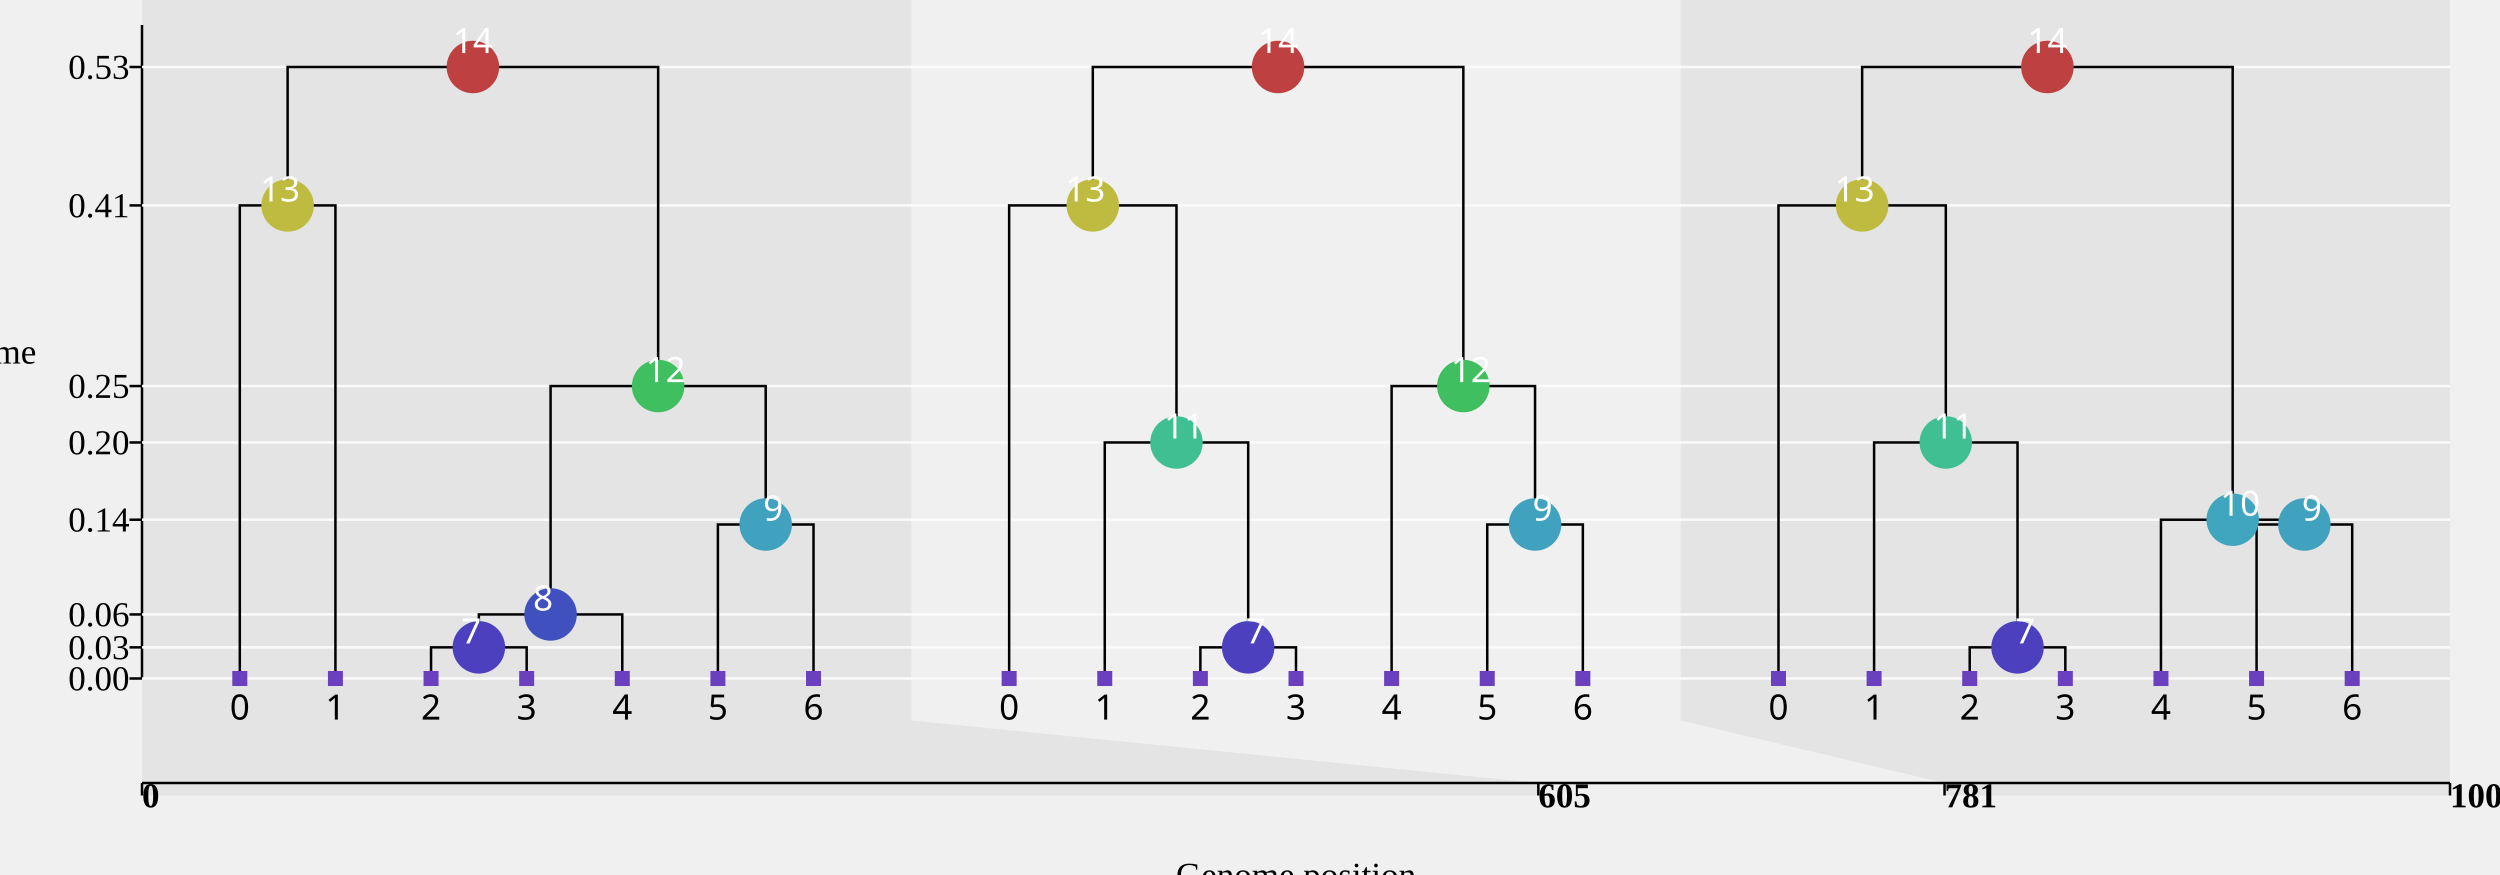
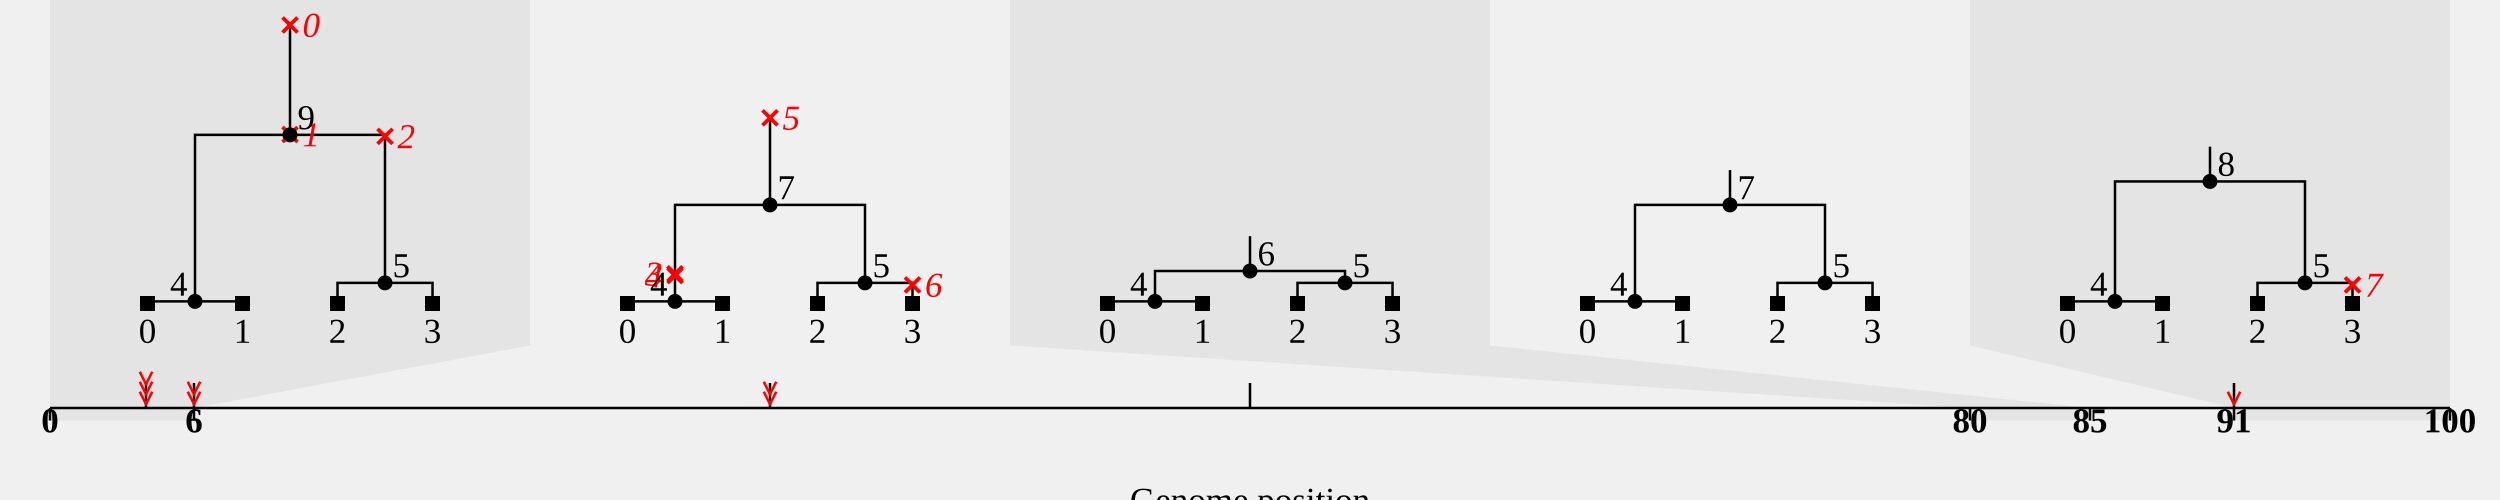
- <svg xmlns="http://www.w3.org/2000/svg" baseProfile="full" height="350" version="1.1" width="1000">
+ <svg xmlns="http://www.w3.org/2000/svg" baseProfile="full" height="200" version="1.1" width="1000">
  <defs>
-     <style type="text/css">.background path {fill: #808080; fill-opacity:0}.background path:nth-child(odd) {fill-opacity:.1}.axes {font-size: 14px}.x-axis .tick .lab {font-weight: bold}.axes, .tree {font-size: 14px; text-anchor:middle}.y-axis line.grid {stroke: #FAFAFA}.y-axis &gt; .lab text {transform: translateX(0.8em) rotate(-90deg)}.x-axis .tick g {transform: translateY(0.9em)}.x-axis &gt; .lab text {transform: translateY(-0.8em)}.axes line, .edge {stroke:black; fill:none}.node &gt; .sym {fill: black; stroke: none}.site &gt; .sym {stroke: black}.mut text {fill: red; font-style: italic}.mut.extra text {fill: hotpink}.mut line {fill: none; stroke: none}.mut .sym {fill: none; stroke: red}.mut.extra .sym {stroke: hotpink}.node .mut .sym {stroke-width: 1.5px}.tree text, .tree-sequence text {dominant-baseline: central}.plotbox .lab.lft {text-anchor: end}.plotbox .lab.rgt {text-anchor: start}.tree .lab {font-family: sans-serif}.x-axis .tick .lab {text-anchor: start; transform: rotate(90deg) translate(8px)}.y-axis .grid {stroke: #DDDDDD}.tree :not(.leaf).node &gt; .lab  {transform: translate(0,0); text-anchor:middle; fill: white}.tree :not(.leaf).node &gt; .sym {transform: scale(3.5)}.tree .n0 &gt; .sym {fill: hsl(260, 50%, 50%)}.tree .n1 &gt; .sym {fill: hsl(260, 50%, 50%)}.tree .n2 &gt; .sym {fill: hsl(260, 50%, 50%)}.tree .n3 &gt; .sym {fill: hsl(260, 50%, 50%)}.tree .n4 &gt; .sym {fill: hsl(260, 50%, 50%)}.tree .n5 &gt; .sym {fill: hsl(260, 50%, 50%)}.tree .n6 &gt; .sym {fill: hsl(260, 50%, 50%)}.tree .n7 &gt; .sym {fill: hsl(246, 50%, 50%)}.tree .n8 &gt; .sym {fill: hsl(232, 50%, 50%)}.tree .n9 &gt; .sym {fill: hsl(194, 50%, 50%)}.tree .n10 &gt; .sym {fill: hsl(192, 50%, 50%)}.tree .n11 &gt; .sym {fill: hsl(159, 50%, 50%)}.tree .n12 &gt; .sym {fill: hsl(135, 50%, 50%)}.tree .n13 &gt; .sym {fill: hsl(58, 50%, 50%)}.tree .n14 &gt; .sym {fill: hsl(0, 50%, 50%)}</style>
+     <style type="text/css">.background path {fill: #808080; fill-opacity:0}.background path:nth-child(odd) {fill-opacity:.1}.axes {font-size: 14px}.x-axis .tick .lab {font-weight: bold}.axes, .tree {font-size: 14px; text-anchor:middle}.y-axis line.grid {stroke: #FAFAFA}.y-axis &gt; .lab text {transform: translateX(0.8em) rotate(-90deg)}.x-axis .tick g {transform: translateY(0.9em)}.x-axis &gt; .lab text {transform: translateY(-0.8em)}.axes line, .edge {stroke:black; fill:none}.node &gt; .sym {fill: black; stroke: none}.site &gt; .sym {stroke: black}.mut text {fill: red; font-style: italic}.mut.extra text {fill: hotpink}.mut line {fill: none; stroke: none}.mut .sym {fill: none; stroke: red}.mut.extra .sym {stroke: hotpink}.node .mut .sym {stroke-width: 1.5px}.tree text, .tree-sequence text {dominant-baseline: central}.plotbox .lab.lft {text-anchor: end}.plotbox .lab.rgt {text-anchor: start}</style>
  </defs>
  <g class="tree-sequence">
    <g class="background">
-       <path d="M56.8,0 l307.733,0 l0,288.2 l250.803,25 l0,5 l-558.536,0 l0,-5 l0,-25 l0,-288.2z" />
-       <path d="M364.533,0 l307.733,0 l0,288.2 l105.553,25 l0,5 l-162.483,0 l0,-5 l-250.803,-25 l0,-288.2z" />
-       <path d="M672.267,0 l307.733,0 l0,288.2 l0,25 l0,5 l-202.181,0 l0,-5 l-105.553,-25 l0,-288.2z" />
+       <path d="M20,0 l192,0 l0,138.2 l-134.4,25 l0,5 l-57.6,0 l0,-5 l0,-25 l0,-138.2z" />
+       <path d="M212,0 l192,0 l0,138.2 l384,25 l0,5 l-710.4,0 l0,-5 l134.4,-25 l0,-138.2z" />
+       <path d="M404,0 l192,0 l0,138.2 l240,25 l0,5 l-48,0 l0,-5 l-384,-25 l0,-138.2z" />
+       <path d="M596,0 l192,0 l0,138.2 l105.6,25 l0,5 l-57.6,0 l0,-5 l-240,-25 l0,-138.2z" />
+       <path d="M788,0 l192,0 l0,138.2 l0,25 l0,5 l-86.4,0 l0,-5 l-105.6,-25 l0,-138.2z" />
    </g>
    <g class="axes">
      <g class="x-axis">
-         <g class="lab" transform="translate(518.4,350)">
+         <g class="lab" transform="translate(500,200)">
          <text text-anchor="middle">Genome position</text>
        </g>
-         <line x1="56.8" x2="980" y1="313.2" y2="313.2" />
-         <g class="tick" transform="translate(56.8 313.2)">
+         <line x1="20" x2="980" y1="163.2" y2="163.2" />
+         <g class="tick" transform="translate(20 163.2)">
          <line x1="0" x2="0" y1="0" y2="5" />
          <g class="lab" transform="translate(0,5)">
            <text>0</text>
          </g>
        </g>
-         <g class="tick" transform="translate(615.336 313.2)">
-           <line x1="0" x2="0" y1="0" y2="5" />
-           <g class="lab" transform="translate(0,5)">
-             <text>605</text>
-           </g>
-         </g>
-         <g class="tick" transform="translate(777.819 313.2)">
-           <line x1="0" x2="0" y1="0" y2="5" />
-           <g class="lab" transform="translate(0,5)">
-             <text>781</text>
-           </g>
-         </g>
-         <g class="tick" transform="translate(980 313.2)">
-           <line x1="0" x2="0" y1="0" y2="5" />
-           <g class="lab" transform="translate(0,5)">
-             <text>1000</text>
-           </g>
-         </g>
-       </g>
-       <g class="y-axis">
-         <g class="lab" transform="translate(0,140.7)">
-           <text text-anchor="middle">Time</text>
-         </g>
-         <line x1="56.8" x2="56.8" y1="271.4" y2="10" />
-         <g class="tick" transform="translate(56.8 271.4)">
-           <line class="grid" x1="0" x2="923.2" y1="0" y2="0" />
-           <line x1="0" x2="-5" y1="0" y2="0" />
-           <g class="lab" transform="translate(-5,0)">
-             <text text-anchor="end">0.00</text>
-           </g>
-         </g>
-         <g class="tick" transform="translate(56.8 258.943)">
-           <line class="grid" x1="0" x2="923.2" y1="0" y2="0" />
-           <line x1="0" x2="-5" y1="0" y2="0" />
-           <g class="lab" transform="translate(-5,0)">
-             <text text-anchor="end">0.03</text>
-           </g>
-         </g>
-         <g class="tick" transform="translate(56.8 245.775)">
-           <line class="grid" x1="0" x2="923.2" y1="0" y2="0" />
-           <line x1="0" x2="-5" y1="0" y2="0" />
-           <g class="lab" transform="translate(-5,0)">
-             <text text-anchor="end">0.06</text>
-           </g>
-         </g>
-         <g class="tick" transform="translate(56.8 207.884)">
-           <line class="grid" x1="0" x2="923.2" y1="0" y2="0" />
-           <line x1="0" x2="-5" y1="0" y2="0" />
-           <g class="lab" transform="translate(-5,0)">
-             <text text-anchor="end">0.14</text>
-           </g>
-         </g>
-         <g class="tick" transform="translate(56.8 176.988)">
-           <line class="grid" x1="0" x2="923.2" y1="0" y2="0" />
-           <line x1="0" x2="-5" y1="0" y2="0" />
-           <g class="lab" transform="translate(-5,0)">
-             <text text-anchor="end">0.20</text>
-           </g>
-         </g>
-         <g class="tick" transform="translate(56.8 154.421)">
-           <line class="grid" x1="0" x2="923.2" y1="0" y2="0" />
-           <line x1="0" x2="-5" y1="0" y2="0" />
-           <g class="lab" transform="translate(-5,0)">
-             <text text-anchor="end">0.25</text>
-           </g>
-         </g>
-         <g class="tick" transform="translate(56.8 82.1667)">
-           <line class="grid" x1="0" x2="923.2" y1="0" y2="0" />
-           <line x1="0" x2="-5" y1="0" y2="0" />
-           <g class="lab" transform="translate(-5,0)">
-             <text text-anchor="end">0.41</text>
-           </g>
-         </g>
-         <g class="tick" transform="translate(56.8 26.8)">
-           <line class="grid" x1="0" x2="923.2" y1="0" y2="0" />
-           <line x1="0" x2="-5" y1="0" y2="0" />
-           <g class="lab" transform="translate(-5,0)">
-             <text text-anchor="end">0.53</text>
+         <g class="tick" transform="translate(77.6 163.2)">
+           <line x1="0" x2="0" y1="0" y2="5" />
+           <g class="lab" transform="translate(0,5)">
+             <text>6</text>
+           </g>
+         </g>
+         <g class="tick" transform="translate(788 163.2)">
+           <line x1="0" x2="0" y1="0" y2="5" />
+           <g class="lab" transform="translate(0,5)">
+             <text>80</text>
+           </g>
+         </g>
+         <g class="tick" transform="translate(836 163.2)">
+           <line x1="0" x2="0" y1="0" y2="5" />
+           <g class="lab" transform="translate(0,5)">
+             <text>85</text>
+           </g>
+         </g>
+         <g class="tick" transform="translate(893.6 163.2)">
+           <line x1="0" x2="0" y1="0" y2="5" />
+           <g class="lab" transform="translate(0,5)">
+             <text>91</text>
+           </g>
+         </g>
+         <g class="tick" transform="translate(980 163.2)">
+           <line x1="0" x2="0" y1="0" y2="5" />
+           <g class="lab" transform="translate(0,5)">
+             <text>100</text>
+           </g>
+         </g>
+         <g class="site s0" transform="translate(58.4 163.2)">
+           <line class="sym" x1="0" x2="0" y1="0" y2="-10" />
+           <g class="mut m2">
+             <polyline class="sym" points="2.5,-6.5 0,-1.5 -2.5,-6.5" />
+           </g>
+           <g class="mut m1">
+             <polyline class="sym" points="2.5,-10.5 0,-5.5 -2.5,-10.5" />
+           </g>
+           <g class="mut m0">
+             <polyline class="sym" points="2.5,-14.5 0,-9.5 -2.5,-14.5" />
+           </g>
+         </g>
+         <g class="site s1" transform="translate(77.6 163.2)">
+           <line class="sym" x1="0" x2="0" y1="0" y2="-10" />
+           <g class="mut m4">
+             <polyline class="sym" points="2.5,-6.5 0,-1.5 -2.5,-6.5" />
+           </g>
+           <g class="mut m3">
+             <polyline class="sym" points="2.5,-10.5 0,-5.5 -2.5,-10.5" />
+           </g>
+         </g>
+         <g class="site s2" transform="translate(308 163.2)">
+           <line class="sym" x1="0" x2="0" y1="0" y2="-10" />
+           <g class="mut m6">
+             <polyline class="sym" points="2.5,-6.5 0,-1.5 -2.5,-6.5" />
+           </g>
+           <g class="mut m5">
+             <polyline class="sym" points="2.5,-10.5 0,-5.5 -2.5,-10.5" />
+           </g>
+         </g>
+         <g class="site s3" transform="translate(500 163.2)">
+           <line class="sym" x1="0" x2="0" y1="0" y2="-10" />
+         </g>
+         <g class="site s4" transform="translate(893.6 163.2)">
+           <line class="sym" x1="0" x2="0" y1="0" y2="-10" />
+           <g class="mut m7">
+             <polyline class="sym" points="2.5,-6.5 0,-1.5 -2.5,-6.5" />
          </g>
        </g>
      </g>
    </g>
    <g class="plotbox trees">
-       <g class="tree t0" transform="translate(56.8 0)">
-         <g class="plotbox">
-           <g class="node n14 p0 root" transform="translate(132.352 26.8)">
-             <g class="a14 node n12 p0" transform="translate(74.1048 127.621)">
-               <g class="a12 node n8 p0" transform="translate(-43.0286 91.3548)">
-                 <g class="a8 i4 leaf node n4 p0 sample" transform="translate(28.6857 25.6246)">
-                   <path class="edge" d="M 0 0 V -25.625 H -28.686" />
-                   <rect class="sym" height="6" width="6" x="-3" y="-3" />
-                   <text class="lab" transform="translate(0 11)">4</text>
+       <g class="tree t0" transform="translate(20 0)">
+         <g class="plotbox">
+           <g class="m0 m1 node n9 p0 root s0" transform="translate(96 53.943)">
+             <g class="a9 node n4 p0" transform="translate(-38 66.6067)">
+               <g class="a4 leaf node n0 p0 sample" transform="translate(-19 0.850364)">
+                 <path class="edge" d="M 0 0 V -0.85 H 19" />
+                 <rect class="sym" height="6" width="6" x="-3" y="-3" />
+                 <text class="lab" transform="translate(0 11)">0</text>
+               </g>
+               <g class="a4 leaf node n1 p0 sample" transform="translate(19 0.850364)">
+                 <path class="edge" d="M 0 0 V -0.85 H -19" />
+                 <rect class="sym" height="6" width="6" x="-3" y="-3" />
+                 <text class="lab" transform="translate(0 11)">1</text>
+               </g>
+               <path class="edge" d="M 0 0 V -66.607 H 38" />
+               <circle class="sym" cx="0" cy="0" r="3" />
+               <text class="lab lft" transform="translate(-3 -7.0)">4</text>
+             </g>
+             <g class="a9 m2 node n5 p0 s0" transform="translate(38 59.2084)">
+               <g class="a5 leaf node n2 p0 sample" transform="translate(-19 8.24865)">
+                 <path class="edge" d="M 0 0 V -8.249 H 19" />
+                 <rect class="sym" height="6" width="6" x="-3" y="-3" />
+                 <text class="lab" transform="translate(0 11)">2</text>
+               </g>
+               <g class="a5 leaf node n3 p0 sample" transform="translate(19 8.24865)">
+                 <path class="edge" d="M 0 0 V -8.249 H -19" />
+                 <rect class="sym" height="6" width="6" x="-3" y="-3" />
+                 <text class="lab" transform="translate(0 11)">3</text>
+               </g>
+               <path class="edge" d="M 0 0 V -59.208 H -38" />
+               <g class="mut m2 s0" transform="translate(0 -58.5914)">
+                 <line x1="0" x2="0" y1="0" y2="58.591" />
+                 <path class="sym" d="M -3,-3 l 6,6 M -3,3 l 6,-6" />
+                 <text class="lab rgt" transform="translate(5 0)">2</text>
+               </g>
+               <circle class="sym" cx="0" cy="0" r="3" />
+               <text class="lab rgt" transform="translate(3 -7.0)">5</text>
+             </g>
+             <path class="edge" d="M 0 0 V -43.943 H 0" />
+             <g class="mut m0 s0" transform="translate(0 -43.943)">
+               <line x1="0" x2="0" y1="0" y2="43.943" />
+               <path class="sym" d="M -3,-3 l 6,6 M -3,3 l 6,-6" />
+               <text class="lab rgt" transform="translate(5 0)">0</text>
+             </g>
+             <g class="mut m1 s0" transform="translate(0 -0.125636)">
+               <line x1="0" x2="0" y1="0" y2="0.126" />
+               <path class="sym" d="M -3,-3 l 6,6 M -3,3 l 6,-6" />
+               <text class="lab rgt" transform="translate(5 0)">1</text>
+             </g>
+             <circle class="sym" cx="0" cy="0" r="3" />
+             <text class="lab rgt" transform="translate(3 -7.0)">9</text>
+           </g>
+         </g>
+       </g>
+       <g class="tree t1" transform="translate(212 0)">
+         <g class="plotbox">
+           <g class="m5 node n7 p0 root s2" transform="translate(96 81.9594)">
+             <g class="a7 m3 m4 node n4 p0 s1" transform="translate(-38 38.5902)">
+               <g class="a4 leaf node n0 p0 sample" transform="translate(-19 0.850364)">
+                 <path class="edge" d="M 0 0 V -0.85 H 19" />
+                 <rect class="sym" height="6" width="6" x="-3" y="-3" />
+                 <text class="lab" transform="translate(0 11)">0</text>
+               </g>
+               <g class="a4 leaf node n1 p0 sample" transform="translate(19 0.850364)">
+                 <path class="edge" d="M 0 0 V -0.85 H -19" />
+                 <rect class="sym" height="6" width="6" x="-3" y="-3" />
+                 <text class="lab" transform="translate(0 11)">1</text>
+               </g>
+               <path class="edge" d="M 0 0 V -38.59 H 38" />
+               <g class="mut m3 s1" transform="translate(0 -11.0323)">
+                 <line x1="0" x2="0" y1="0" y2="11.032" />
+                 <path class="sym" d="M -3,-3 l 6,6 M -3,3 l 6,-6" />
+                 <text class="lab lft" transform="translate(-5 0)">3</text>
+               </g>
+               <g class="mut m4 s1" transform="translate(0 -10.2896)">
+                 <line x1="0" x2="0" y1="0" y2="10.29" />
+                 <path class="sym" d="M -3,-3 l 6,6 M -3,3 l 6,-6" />
+                 <text class="lab lft" transform="translate(-5 0)">4</text>
+               </g>
+               <circle class="sym" cx="0" cy="0" r="3" />
+               <text class="lab lft" transform="translate(-3 -7.0)">4</text>
+             </g>
+             <g class="a7 node n5 p0" transform="translate(38 31.1919)">
+               <g class="a5 leaf node n2 p0 sample" transform="translate(-19 8.24865)">
+                 <path class="edge" d="M 0 0 V -8.249 H 19" />
+                 <rect class="sym" height="6" width="6" x="-3" y="-3" />
+                 <text class="lab" transform="translate(0 11)">2</text>
+               </g>
+               <g class="a5 leaf m6 node n3 p0 s2 sample" transform="translate(19 8.24865)">
+                 <path class="edge" d="M 0 0 V -8.249 H -19" />
+                 <g class="mut m6 s2" transform="translate(0 -7.42667)">
+                   <line x1="0" x2="0" y1="0" y2="7.427" />
+                   <path class="sym" d="M -3,-3 l 6,6 M -3,3 l 6,-6" />
+                   <text class="lab rgt" transform="translate(5 0)">6</text>
                </g>
-                 <g class="a8 node n7 p0" transform="translate(-28.6857 13.1674)">
-                   <g class="a7 i2 leaf node n2 p0 sample" transform="translate(-19.1238 12.4572)">
-                     <path class="edge" d="M 0 0 V -12.457 H 19.124" />
-                     <rect class="sym" height="6" width="6" x="-3" y="-3" />
-                     <text class="lab" transform="translate(0 11)">2</text>
-                   </g>
-                   <g class="a7 i3 leaf node n3 p0 sample" transform="translate(19.1238 12.4572)">
-                     <path class="edge" d="M 0 0 V -12.457 H -19.124" />
-                     <rect class="sym" height="6" width="6" x="-3" y="-3" />
-                     <text class="lab" transform="translate(0 11)">3</text>
-                   </g>
-                   <path class="edge" d="M 0 0 V -13.167 H 28.686" />
-                   <circle class="sym" cx="0" cy="0" r="3" />
-                   <text class="lab lft" transform="translate(-3 -7.0)">7</text>
+                 <rect class="sym" height="6" width="6" x="-3" y="-3" />
+                 <text class="lab" transform="translate(0 11)">3</text>
+               </g>
+               <path class="edge" d="M 0 0 V -31.192 H -38" />
+               <circle class="sym" cx="0" cy="0" r="3" />
+               <text class="lab rgt" transform="translate(3 -7.0)">5</text>
+             </g>
+             <path class="edge" d="M 0 0 V -34.826 H 0" />
+             <g class="mut m5 s2" transform="translate(0 -34.8261)">
+               <line x1="0" x2="0" y1="0" y2="34.826" />
+               <path class="sym" d="M -3,-3 l 6,6 M -3,3 l 6,-6" />
+               <text class="lab rgt" transform="translate(5 0)">5</text>
+             </g>
+             <circle class="sym" cx="0" cy="0" r="3" />
+             <text class="lab rgt" transform="translate(3 -7.0)">7</text>
+           </g>
+         </g>
+       </g>
+       <g class="tree t2" transform="translate(404 0)">
+         <g class="plotbox">
+           <g class="node n6 p0 root" transform="translate(96 108.403)">
+             <g class="a6 node n4 p0" transform="translate(-38 12.1467)">
+               <g class="a4 leaf node n0 p0 sample" transform="translate(-19 0.850364)">
+                 <path class="edge" d="M 0 0 V -0.85 H 19" />
+                 <rect class="sym" height="6" width="6" x="-3" y="-3" />
+                 <text class="lab" transform="translate(0 11)">0</text>
+               </g>
+               <g class="a4 leaf node n1 p0 sample" transform="translate(19 0.850364)">
+                 <path class="edge" d="M 0 0 V -0.85 H -19" />
+                 <rect class="sym" height="6" width="6" x="-3" y="-3" />
+                 <text class="lab" transform="translate(0 11)">1</text>
+               </g>
+               <path class="edge" d="M 0 0 V -12.147 H 38" />
+               <circle class="sym" cx="0" cy="0" r="3" />
+               <text class="lab lft" transform="translate(-3 -7.0)">4</text>
+             </g>
+             <g class="a6 node n5 p0" transform="translate(38 4.74841)">
+               <g class="a5 leaf node n2 p0 sample" transform="translate(-19 8.24865)">
+                 <path class="edge" d="M 0 0 V -8.249 H 19" />
+                 <rect class="sym" height="6" width="6" x="-3" y="-3" />
+                 <text class="lab" transform="translate(0 11)">2</text>
+               </g>
+               <g class="a5 leaf node n3 p0 sample" transform="translate(19 8.24865)">
+                 <path class="edge" d="M 0 0 V -8.249 H -19" />
+                 <rect class="sym" height="6" width="6" x="-3" y="-3" />
+                 <text class="lab" transform="translate(0 11)">3</text>
+               </g>
+               <path class="edge" d="M 0 0 V -4.748 H -38" />
+               <circle class="sym" cx="0" cy="0" r="3" />
+               <text class="lab rgt" transform="translate(3 -7.0)">5</text>
+             </g>
+             <path class="edge" d="M 0 0 V -13.925 H 0" />
+             <circle class="sym" cx="0" cy="0" r="3" />
+             <text class="lab rgt" transform="translate(3 -7.0)">6</text>
+           </g>
+         </g>
+       </g>
+       <g class="tree t3" transform="translate(596 0)">
+         <g class="plotbox">
+           <g class="node n7 p0 root" transform="translate(96 81.9594)">
+             <g class="a7 node n4 p0" transform="translate(-38 38.5902)">
+               <g class="a4 leaf node n0 p0 sample" transform="translate(-19 0.850364)">
+                 <path class="edge" d="M 0 0 V -0.85 H 19" />
+                 <rect class="sym" height="6" width="6" x="-3" y="-3" />
+                 <text class="lab" transform="translate(0 11)">0</text>
+               </g>
+               <g class="a4 leaf node n1 p0 sample" transform="translate(19 0.850364)">
+                 <path class="edge" d="M 0 0 V -0.85 H -19" />
+                 <rect class="sym" height="6" width="6" x="-3" y="-3" />
+                 <text class="lab" transform="translate(0 11)">1</text>
+               </g>
+               <path class="edge" d="M 0 0 V -38.59 H 38" />
+               <circle class="sym" cx="0" cy="0" r="3" />
+               <text class="lab lft" transform="translate(-3 -7.0)">4</text>
+             </g>
+             <g class="a7 node n5 p0" transform="translate(38 31.1919)">
+               <g class="a5 leaf node n2 p0 sample" transform="translate(-19 8.24865)">
+                 <path class="edge" d="M 0 0 V -8.249 H 19" />
+                 <rect class="sym" height="6" width="6" x="-3" y="-3" />
+                 <text class="lab" transform="translate(0 11)">2</text>
+               </g>
+               <g class="a5 leaf node n3 p0 sample" transform="translate(19 8.24865)">
+                 <path class="edge" d="M 0 0 V -8.249 H -19" />
+                 <rect class="sym" height="6" width="6" x="-3" y="-3" />
+                 <text class="lab" transform="translate(0 11)">3</text>
+               </g>
+               <path class="edge" d="M 0 0 V -31.192 H -38" />
+               <circle class="sym" cx="0" cy="0" r="3" />
+               <text class="lab rgt" transform="translate(3 -7.0)">5</text>
+             </g>
+             <path class="edge" d="M 0 0 V -13.925 H 0" />
+             <circle class="sym" cx="0" cy="0" r="3" />
+             <text class="lab rgt" transform="translate(3 -7.0)">7</text>
+           </g>
+         </g>
+       </g>
+       <g class="tree t4" transform="translate(788 0)">
+         <g class="plotbox">
+           <g class="node n8 p0 root" transform="translate(96 72.5822)">
+             <g class="a8 node n4 p0" transform="translate(-38 47.9674)">
+               <g class="a4 leaf node n0 p0 sample" transform="translate(-19 0.850364)">
+                 <path class="edge" d="M 0 0 V -0.85 H 19" />
+                 <rect class="sym" height="6" width="6" x="-3" y="-3" />
+                 <text class="lab" transform="translate(0 11)">0</text>
+               </g>
+               <g class="a4 leaf node n1 p0 sample" transform="translate(19 0.850364)">
+                 <path class="edge" d="M 0 0 V -0.85 H -19" />
+                 <rect class="sym" height="6" width="6" x="-3" y="-3" />
+                 <text class="lab" transform="translate(0 11)">1</text>
+               </g>
+               <path class="edge" d="M 0 0 V -47.967 H 38" />
+               <circle class="sym" cx="0" cy="0" r="3" />
+               <text class="lab lft" transform="translate(-3 -7.0)">4</text>
+             </g>
+             <g class="a8 node n5 p0" transform="translate(38 40.5692)">
+               <g class="a5 leaf node n2 p0 sample" transform="translate(-19 8.24865)">
+                 <path class="edge" d="M 0 0 V -8.249 H 19" />
+                 <rect class="sym" height="6" width="6" x="-3" y="-3" />
+                 <text class="lab" transform="translate(0 11)">2</text>
+               </g>
+               <g class="a5 leaf m7 node n3 p0 s4 sample" transform="translate(19 8.24865)">
+                 <path class="edge" d="M 0 0 V -8.249 H -19" />
+                 <g class="mut m7 s4" transform="translate(0 -7.42667)">
+                   <line x1="0" x2="0" y1="0" y2="7.427" />
+                   <path class="sym" d="M -3,-3 l 6,6 M -3,3 l 6,-6" />
+                   <text class="lab rgt" transform="translate(5 0)">7</text>
                </g>
-                 <path class="edge" d="M 0 0 V -91.355 H 43.029" />
-                 <circle class="sym" cx="0" cy="0" r="3" />
-                 <text class="lab lft" transform="translate(-3 -7.0)">8</text>
-               </g>
-               <g class="a12 node n9 p0" transform="translate(43.0286 55.382)">
-                 <g class="a9 i5 leaf node n5 p0 sample" transform="translate(-19.1238 61.5974)">
-                   <path class="edge" d="M 0 0 V -61.597 H 19.124" />
-                   <rect class="sym" height="6" width="6" x="-3" y="-3" />
-                   <text class="lab" transform="translate(0 11)">5</text>
-                 </g>
-                 <g class="a9 i6 leaf node n6 p0 sample" transform="translate(19.1238 61.5974)">
-                   <path class="edge" d="M 0 0 V -61.597 H -19.124" />
-                   <rect class="sym" height="6" width="6" x="-3" y="-3" />
-                   <text class="lab" transform="translate(0 11)">6</text>
-                 </g>
-                 <path class="edge" d="M 0 0 V -55.382 H -43.029" />
-                 <circle class="sym" cx="0" cy="0" r="3" />
-                 <text class="lab rgt" transform="translate(3 -7.0)">9</text>
-               </g>
-               <path class="edge" d="M 0 0 V -127.621 H -74.105" />
-               <circle class="sym" cx="0" cy="0" r="3" />
-               <text class="lab rgt" transform="translate(3 -7.0)">12</text>
-             </g>
-             <g class="a14 node n13 p0" transform="translate(-74.1048 55.3667)">
-               <g class="a13 i0 leaf node n0 p0 sample" transform="translate(-19.1238 189.233)">
-                 <path class="edge" d="M 0 0 V -189.233 H 19.124" />
-                 <rect class="sym" height="6" width="6" x="-3" y="-3" />
-                 <text class="lab" transform="translate(0 11)">0</text>
-               </g>
-               <g class="a13 i1 leaf node n1 p0 sample" transform="translate(19.1238 189.233)">
-                 <path class="edge" d="M 0 0 V -189.233 H -19.124" />
-                 <rect class="sym" height="6" width="6" x="-3" y="-3" />
-                 <text class="lab" transform="translate(0 11)">1</text>
-               </g>
-               <path class="edge" d="M 0 0 V -55.367 H 74.105" />
-               <circle class="sym" cx="0" cy="0" r="3" />
-               <text class="lab lft" transform="translate(-3 -7.0)">13</text>
-             </g>
-             <circle class="sym" cx="0" cy="0" r="3" />
-             <text class="lab" transform="translate(0 -11)">14</text>
-           </g>
-         </g>
-       </g>
-       <g class="tree t1" transform="translate(364.533 0)">
-         <g class="plotbox">
-           <g class="node n14 p0 root" transform="translate(146.695 26.8)">
-             <g class="a14 node n12 p0" transform="translate(74.1048 127.621)">
-               <g class="a12 node n9 p0" transform="translate(28.6857 55.382)">
-                 <g class="a9 i5 leaf node n5 p0 sample" transform="translate(-19.1238 61.5974)">
-                   <path class="edge" d="M 0 0 V -61.597 H 19.124" />
-                   <rect class="sym" height="6" width="6" x="-3" y="-3" />
-                   <text class="lab" transform="translate(0 11)">5</text>
-                 </g>
-                 <g class="a9 i6 leaf node n6 p0 sample" transform="translate(19.1238 61.5974)">
-                   <path class="edge" d="M 0 0 V -61.597 H -19.124" />
-                   <rect class="sym" height="6" width="6" x="-3" y="-3" />
-                   <text class="lab" transform="translate(0 11)">6</text>
-                 </g>
-                 <path class="edge" d="M 0 0 V -55.382 H -28.686" />
-                 <circle class="sym" cx="0" cy="0" r="3" />
-                 <text class="lab rgt" transform="translate(3 -7.0)">9</text>
-               </g>
-               <g class="a12 i4 leaf node n4 p0 sample" transform="translate(-28.6857 116.979)">
-                 <path class="edge" d="M 0 0 V -116.979 H 28.686" />
-                 <rect class="sym" height="6" width="6" x="-3" y="-3" />
-                 <text class="lab" transform="translate(0 11)">4</text>
-               </g>
-               <path class="edge" d="M 0 0 V -127.621 H -74.105" />
-               <circle class="sym" cx="0" cy="0" r="3" />
-               <text class="lab rgt" transform="translate(3 -7.0)">12</text>
-             </g>
-             <g class="a14 node n13 p0" transform="translate(-74.1048 55.3667)">
-               <g class="a13 i0 leaf node n0 p0 sample" transform="translate(-33.4667 189.233)">
-                 <path class="edge" d="M 0 0 V -189.233 H 33.467" />
-                 <rect class="sym" height="6" width="6" x="-3" y="-3" />
-                 <text class="lab" transform="translate(0 11)">0</text>
-               </g>
-               <g class="a13 node n11 p0" transform="translate(33.4667 94.8217)">
-                 <g class="a11 i1 leaf node n1 p0 sample" transform="translate(-28.6857 94.4116)">
-                   <path class="edge" d="M 0 0 V -94.412 H 28.686" />
-                   <rect class="sym" height="6" width="6" x="-3" y="-3" />
-                   <text class="lab" transform="translate(0 11)">1</text>
-                 </g>
-                 <g class="a11 node n7 p0" transform="translate(28.6857 81.9544)">
-                   <g class="a7 i2 leaf node n2 p0 sample" transform="translate(-19.1238 12.4572)">
-                     <path class="edge" d="M 0 0 V -12.457 H 19.124" />
-                     <rect class="sym" height="6" width="6" x="-3" y="-3" />
-                     <text class="lab" transform="translate(0 11)">2</text>
-                   </g>
-                   <g class="a7 i3 leaf node n3 p0 sample" transform="translate(19.1238 12.4572)">
-                     <path class="edge" d="M 0 0 V -12.457 H -19.124" />
-                     <rect class="sym" height="6" width="6" x="-3" y="-3" />
-                     <text class="lab" transform="translate(0 11)">3</text>
-                   </g>
-                   <path class="edge" d="M 0 0 V -81.954 H -28.686" />
-                   <circle class="sym" cx="0" cy="0" r="3" />
-                   <text class="lab rgt" transform="translate(3 -7.0)">7</text>
-                 </g>
-                 <path class="edge" d="M 0 0 V -94.822 H -33.467" />
-                 <circle class="sym" cx="0" cy="0" r="3" />
-                 <text class="lab rgt" transform="translate(3 -7.0)">11</text>
-               </g>
-               <path class="edge" d="M 0 0 V -55.367 H 74.105" />
-               <circle class="sym" cx="0" cy="0" r="3" />
-               <text class="lab lft" transform="translate(-3 -7.0)">13</text>
-             </g>
-             <circle class="sym" cx="0" cy="0" r="3" />
-             <text class="lab" transform="translate(0 -11)">14</text>
-           </g>
-         </g>
-       </g>
-       <g class="tree t2" transform="translate(672.267 0)">
-         <g class="plotbox">
-           <g class="node n14 p0 root" transform="translate(146.695 26.8)">
-             <g class="a14 node n13 p0" transform="translate(-74.1048 55.3667)">
-               <g class="a13 i0 leaf node n0 p0 sample" transform="translate(-33.4667 189.233)">
-                 <path class="edge" d="M 0 0 V -189.233 H 33.467" />
-                 <rect class="sym" height="6" width="6" x="-3" y="-3" />
-                 <text class="lab" transform="translate(0 11)">0</text>
-               </g>
-               <g class="a13 node n11 p0" transform="translate(33.4667 94.8217)">
-                 <g class="a11 i1 leaf node n1 p0 sample" transform="translate(-28.6857 94.4116)">
-                   <path class="edge" d="M 0 0 V -94.412 H 28.686" />
-                   <rect class="sym" height="6" width="6" x="-3" y="-3" />
-                   <text class="lab" transform="translate(0 11)">1</text>
-                 </g>
-                 <g class="a11 node n7 p0" transform="translate(28.6857 81.9544)">
-                   <g class="a7 i2 leaf node n2 p0 sample" transform="translate(-19.1238 12.4572)">
-                     <path class="edge" d="M 0 0 V -12.457 H 19.124" />
-                     <rect class="sym" height="6" width="6" x="-3" y="-3" />
-                     <text class="lab" transform="translate(0 11)">2</text>
-                   </g>
-                   <g class="a7 i3 leaf node n3 p0 sample" transform="translate(19.1238 12.4572)">
-                     <path class="edge" d="M 0 0 V -12.457 H -19.124" />
-                     <rect class="sym" height="6" width="6" x="-3" y="-3" />
-                     <text class="lab" transform="translate(0 11)">3</text>
-                   </g>
-                   <path class="edge" d="M 0 0 V -81.954 H -28.686" />
-                   <circle class="sym" cx="0" cy="0" r="3" />
-                   <text class="lab rgt" transform="translate(3 -7.0)">7</text>
-                 </g>
-                 <path class="edge" d="M 0 0 V -94.822 H -33.467" />
-                 <circle class="sym" cx="0" cy="0" r="3" />
-                 <text class="lab rgt" transform="translate(3 -7.0)">11</text>
-               </g>
-               <path class="edge" d="M 0 0 V -55.367 H 74.105" />
-               <circle class="sym" cx="0" cy="0" r="3" />
-               <text class="lab lft" transform="translate(-3 -7.0)">13</text>
-             </g>
-             <g class="a14 node n10 p0" transform="translate(74.1048 181.084)">
-               <g class="a10 i4 leaf node n4 p0 sample" transform="translate(-28.6857 63.5158)">
-                 <path class="edge" d="M 0 0 V -63.516 H 28.686" />
-                 <rect class="sym" height="6" width="6" x="-3" y="-3" />
-                 <text class="lab" transform="translate(0 11)">4</text>
-               </g>
-               <g class="a10 node n9 p0" transform="translate(28.6857 1.91843)">
-                 <g class="a9 i5 leaf node n5 p0 sample" transform="translate(-19.1238 61.5974)">
-                   <path class="edge" d="M 0 0 V -61.597 H 19.124" />
-                   <rect class="sym" height="6" width="6" x="-3" y="-3" />
-                   <text class="lab" transform="translate(0 11)">5</text>
-                 </g>
-                 <g class="a9 i6 leaf node n6 p0 sample" transform="translate(19.1238 61.5974)">
-                   <path class="edge" d="M 0 0 V -61.597 H -19.124" />
-                   <rect class="sym" height="6" width="6" x="-3" y="-3" />
-                   <text class="lab" transform="translate(0 11)">6</text>
-                 </g>
-                 <path class="edge" d="M 0 0 V -1.918 H -28.686" />
-                 <circle class="sym" cx="0" cy="0" r="3" />
-                 <text class="lab rgt" transform="translate(3 -7.0)">9</text>
-               </g>
-               <path class="edge" d="M 0 0 V -181.084 H -74.105" />
-               <circle class="sym" cx="0" cy="0" r="3" />
-               <text class="lab rgt" transform="translate(3 -7.0)">10</text>
-             </g>
-             <circle class="sym" cx="0" cy="0" r="3" />
-             <text class="lab" transform="translate(0 -11)">14</text>
+                 <rect class="sym" height="6" width="6" x="-3" y="-3" />
+                 <text class="lab" transform="translate(0 11)">3</text>
+               </g>
+               <path class="edge" d="M 0 0 V -40.569 H -38" />
+               <circle class="sym" cx="0" cy="0" r="3" />
+               <text class="lab rgt" transform="translate(3 -7.0)">5</text>
+             </g>
+             <path class="edge" d="M 0 0 V -13.925 H 0" />
+             <circle class="sym" cx="0" cy="0" r="3" />
+             <text class="lab rgt" transform="translate(3 -7.0)">8</text>
          </g>
        </g>
      </g>
    </g>
  </g>
</svg>
